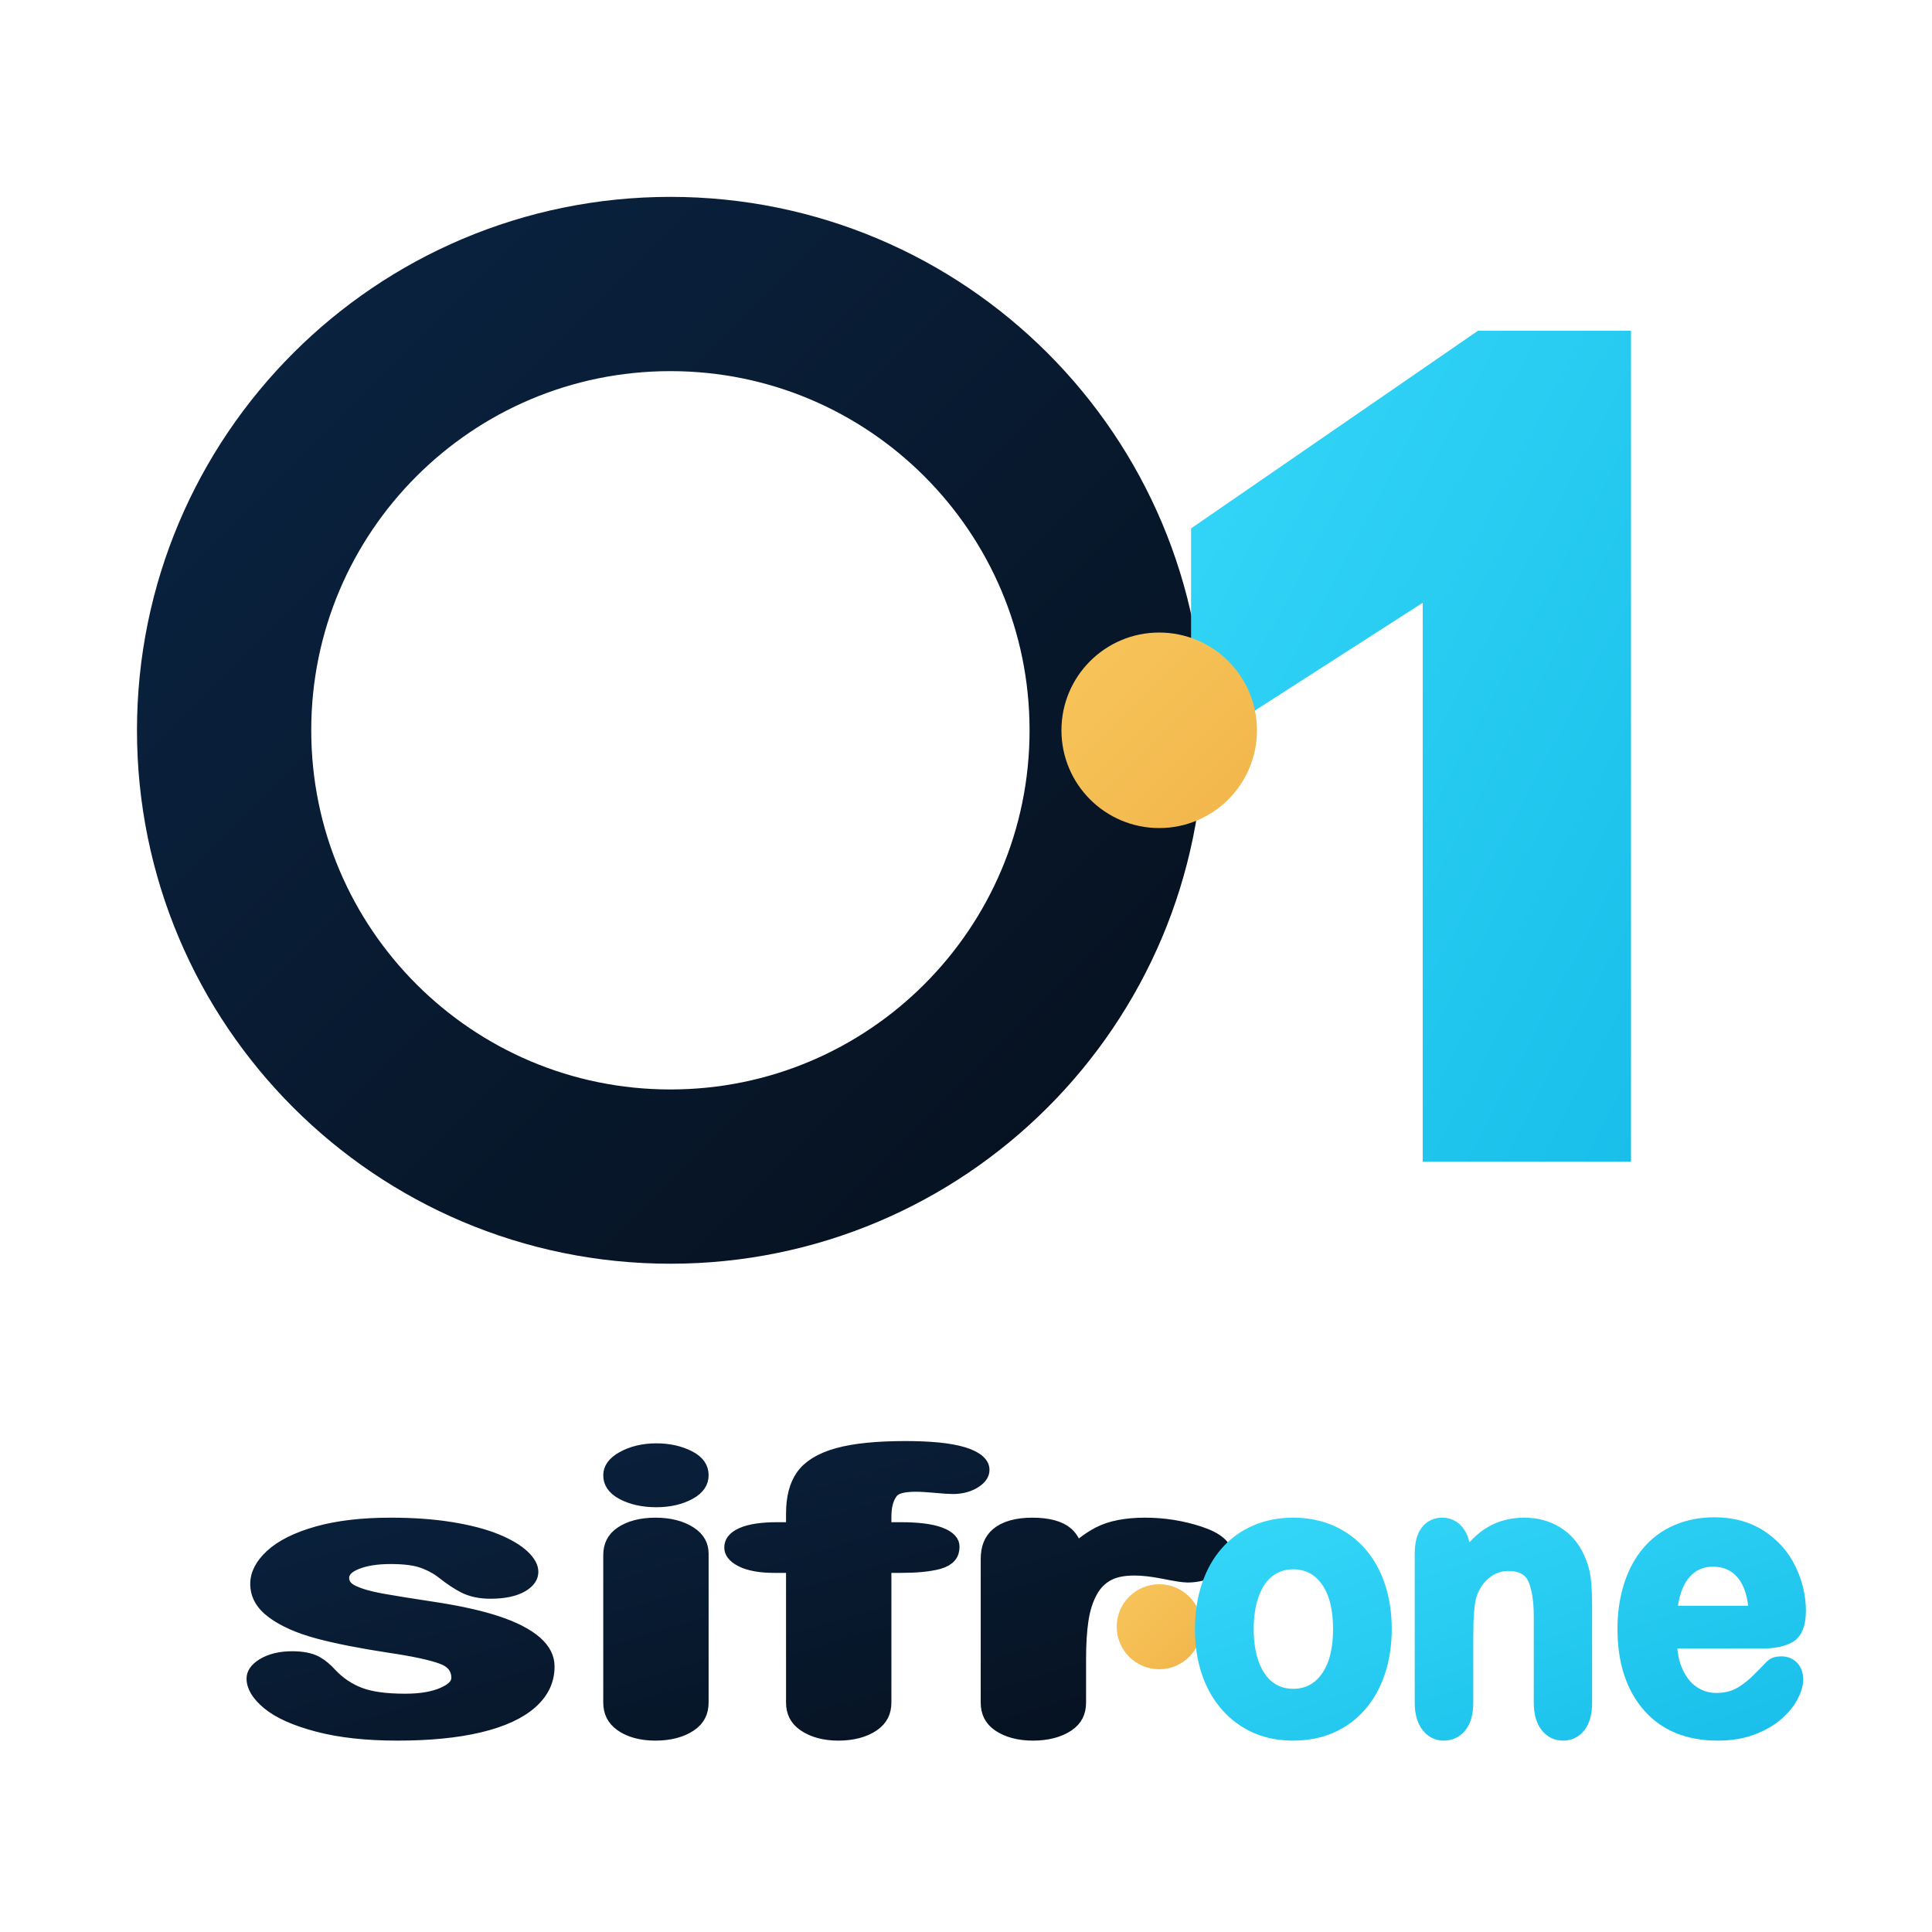
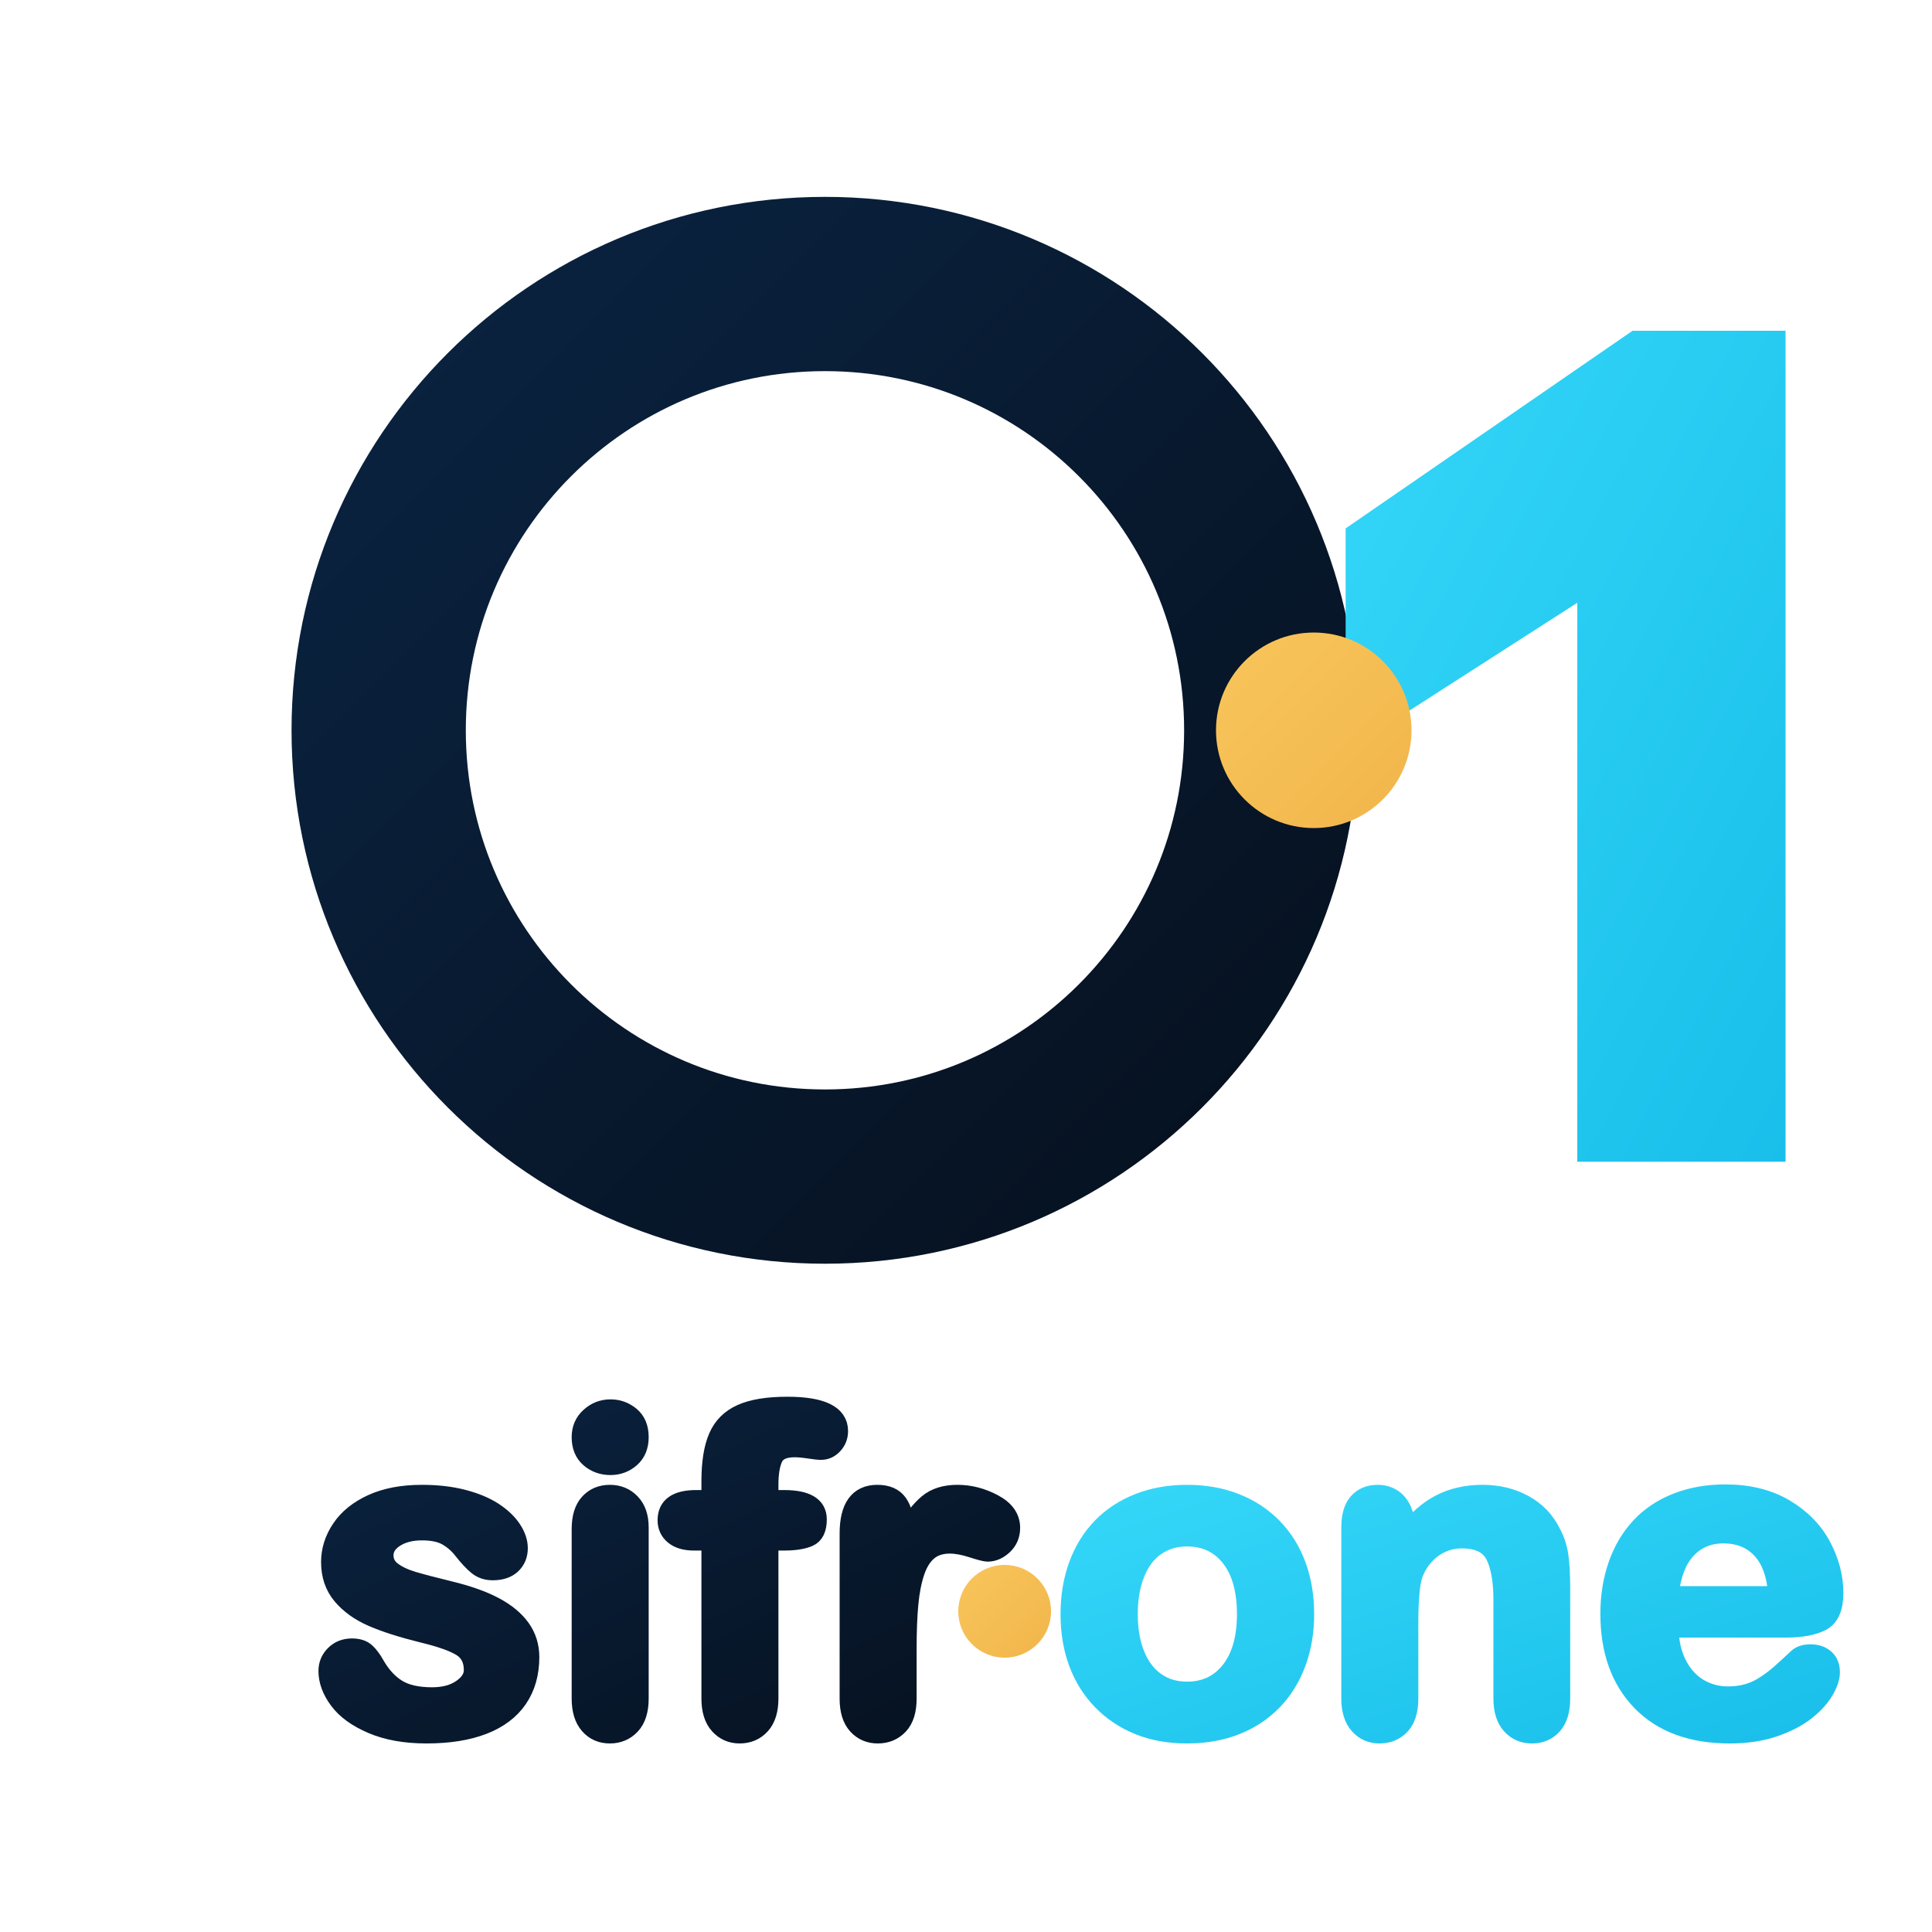
<svg xmlns="http://www.w3.org/2000/svg" viewBox="0 0 1000 1000" role="img" aria-labelledby="title desc">
  <defs>
    <linearGradient id="navy" x1="0" y1="0" x2="1" y2="1">
      <stop offset="0" stop-color="#0A2341" />
      <stop offset="1" stop-color="#06111F" />
    </linearGradient>
    <linearGradient id="cyan" x1="0" y1="0" x2="1" y2="1">
      <stop offset="0" stop-color="#35D7F8" />
      <stop offset="1" stop-color="#19BFEA" />
    </linearGradient>
    <linearGradient id="amber" x1="0" y1="0" x2="1" y2="1">
      <stop offset="0" stop-color="#F8C65B" />
      <stop offset="1" stop-color="#F1B54B" />
    </linearGradient>
  </defs>
-   <g transform="translate(50 70) scale(1.1)">
+   <g transform="translate(130 70) scale(1.1)">
    <circle cx="270" cy="280" r="210" fill="none" stroke="url(#navy)" stroke-width="82" />
    <path fill="url(#cyan)" d="M515 185 650 92h72v391h-98V220l-109 70Z" />
    <circle cx="500" cy="280" r="46" fill="url(#amber)" />
  </g>
-   <g transform="translate(120 895) scale(1.62 1)" fill="url(#navy)" stroke="url(#navy)" stroke-width="7" stroke-linejoin="round" paint-order="stroke fill">
+   <g transform="translate(160 895) scale(1.15)" fill="url(#navy)" stroke="url(#navy)" stroke-width="8" stroke-linejoin="round" paint-order="stroke fill">
    <path d="M99.61-32.42Q99.61-21.39 94.24-13.53T78.37-1.61Q67.87 2.44 52.83 2.44 38.48 2.44 28.22-1.95T13.09-12.94Q8.2-19.53 8.2-26.17 8.2-30.57 11.33-33.69T19.24-36.82Q23.44-36.82 25.68-34.77T29.98-29Q34.08-21.88 39.79-18.36T55.37-14.84Q63.38-14.84 68.51-18.41T73.63-26.56Q73.63-33.59 68.31-36.82T50.78-42.97Q37.01-46.39 28.37-50.15T14.55-60.06Q9.38-66.21 9.38-75.2 9.38-83.2 14.16-90.33T28.27-101.71Q37.6-105.96 50.78-105.96 61.13-105.96 69.38-103.81T83.15-98.05Q88.67-94.43 91.55-90.04T94.43-81.45Q94.43-76.86 91.36-73.93T82.62-71Q78.52-71 75.63-73.34T69.04-80.37Q66.02-84.28 61.91-86.62T50.78-88.96Q43.55-88.96 38.77-85.89T33.98-78.22Q33.98-74.02 37.5-71.34T46.97-66.89Q52.93-65.14 63.38-62.6 75.78-59.57 83.64-55.37T95.56-45.46Q99.61-39.75 99.61-32.42ZM148.83-90.82V-13.77Q148.83-5.76 145.02-1.66T135.35 2.44Q129.49 2.44 125.83-1.76T122.17-13.77V-90.04Q122.17-97.95 125.83-101.95T135.35-105.96Q141.21-105.96 145.02-101.95T148.83-90.82ZM135.64-118.36Q130.08-118.36 126.12-121.78T122.17-131.45Q122.17-137.11 126.22-140.77T135.64-144.43Q140.82-144.43 144.82-141.11T148.83-131.45Q148.83-125.29 144.92-121.83T135.64-118.36ZM174.22-103.61H180.57V-111.62Q180.57-124.12 183.74-131.49T194.48-142.24Q202.05-145.61 215.23-145.61 238.57-145.61 238.57-134.18 238.57-130.47 236.13-127.83T230.37-125.2Q228.81-125.2 225-125.78T218.55-126.37Q211.33-126.37 209.28-122.12T207.23-109.96V-103.61H213.77Q229-103.61 229-94.43 229-87.89 224.95-86.13T213.77-84.38H207.23V-13.77Q207.23-5.86 203.47-1.71T193.75 2.44Q188.09 2.44 184.33-1.71T180.57-13.77V-84.38H173.24Q167.29-84.38 164.06-87.06T160.84-94.04Q160.84-103.61 174.22-103.61ZM269.43-36.04V-13.77Q269.43-5.66 265.63-1.61T255.96 2.44Q250.2 2.44 246.48-1.66T242.77-13.77V-87.99Q242.77-105.96 255.76-105.96 262.4-105.96 265.33-101.76T268.55-89.36Q273.34-97.56 278.37-101.76T291.8-105.96Q300.2-105.96 308.11-101.76T316.02-90.63Q316.02-85.74 312.65-82.57T305.37-79.39Q303.91-79.39 298.29-81.2T288.38-83.01Q282.52-83.01 278.81-79.93T273.05-70.8Q271-64.75 270.21-56.4T269.43-36.04Z" />
  </g>
-   <circle cx="600" cy="842" r="22" fill="url(#amber)" />
-   <g transform="translate(615 895) scale(.9 1)" fill="url(#cyan)" stroke="url(#cyan)" stroke-width="7" stroke-linejoin="round" paint-order="stroke fill">
+   <circle cx="520" cy="834" r="24" fill="url(#amber)" />
+   <g transform="translate(545 895) scale(1.15)" fill="url(#cyan)" stroke="url(#cyan)" stroke-width="8" stroke-linejoin="round" paint-order="stroke fill">
    <path d="M113.57-51.76Q113.57-39.84 109.86-29.79T99.12-12.5Q92.09-5.27 82.32-1.42T60.35 2.44Q48.24 2.44 38.57-1.46T21.83-12.65Q14.75-19.92 11.08-29.83T7.42-51.76Q7.42-63.87 11.13-73.93T21.78-91.11Q28.71-98.24 38.57-102.1T60.35-105.96Q72.46-105.96 82.32-102.05T99.22-90.92Q106.25-83.69 109.91-73.73T113.57-51.76ZM86.82-51.76Q86.82-68.07 79.64-77.15T60.35-86.23Q52.54-86.23 46.58-82.18T37.4-70.21Q34.18-62.3 34.18-51.76 34.18-41.31 37.35-33.5T46.44-21.53Q52.34-17.38 60.35-17.38 72.46-17.38 79.64-26.51T86.82-51.76ZM158.79-91.21V-87.99Q165.82-97.27 174.17-101.61T193.36-105.96Q203.91-105.96 212.21-101.37T224.61-88.38Q227.25-83.5 228.03-77.83T228.81-63.38V-13.77Q228.81-5.76 225.15-1.66T215.63 2.44Q209.67 2.44 205.96-1.76T202.25-13.77V-58.2Q202.25-71.39 198.58-78.37T183.98-85.35Q176.86-85.35 171-81.1T162.4-69.43Q160.45-63.48 160.45-47.17V-13.77Q160.45-5.66 156.69-1.61T146.97 2.44Q141.21 2.44 137.5-1.76T133.79-13.77V-90.82Q133.79-98.44 137.11-102.2T146.19-105.96Q149.71-105.96 152.54-104.3T157.08-99.32Q158.79-96 158.79-91.21ZM329.79-45.21H277.64Q277.73-36.13 281.3-29.2T290.77-18.75Q296.68-15.23 303.81-15.23 308.59-15.23 312.55-16.36T320.21-19.87Q323.93-22.27 327.05-25T335.16-32.42Q337.21-34.18 341.02-34.18 345.12-34.18 347.66-31.93T350.2-25.59Q350.2-21.97 347.36-17.14T338.82-7.86Q333.11-3.42 324.46-.49T304.59 2.44Q278.91 2.44 264.65-12.21T250.39-51.95Q250.39-63.77 253.91-73.88T264.16-91.21Q270.9-98.44 280.76-102.29T302.64-106.15Q318.26-106.15 329.44-99.56T346.19-82.52Q351.76-72.07 351.76-61.23 351.76-51.17 346-48.19T329.79-45.21ZM277.64-60.35H325.98Q325-74.02 318.6-80.81T301.76-87.6Q291.8-87.6 285.4-80.71T277.64-60.35Z" />
  </g>
</svg>
